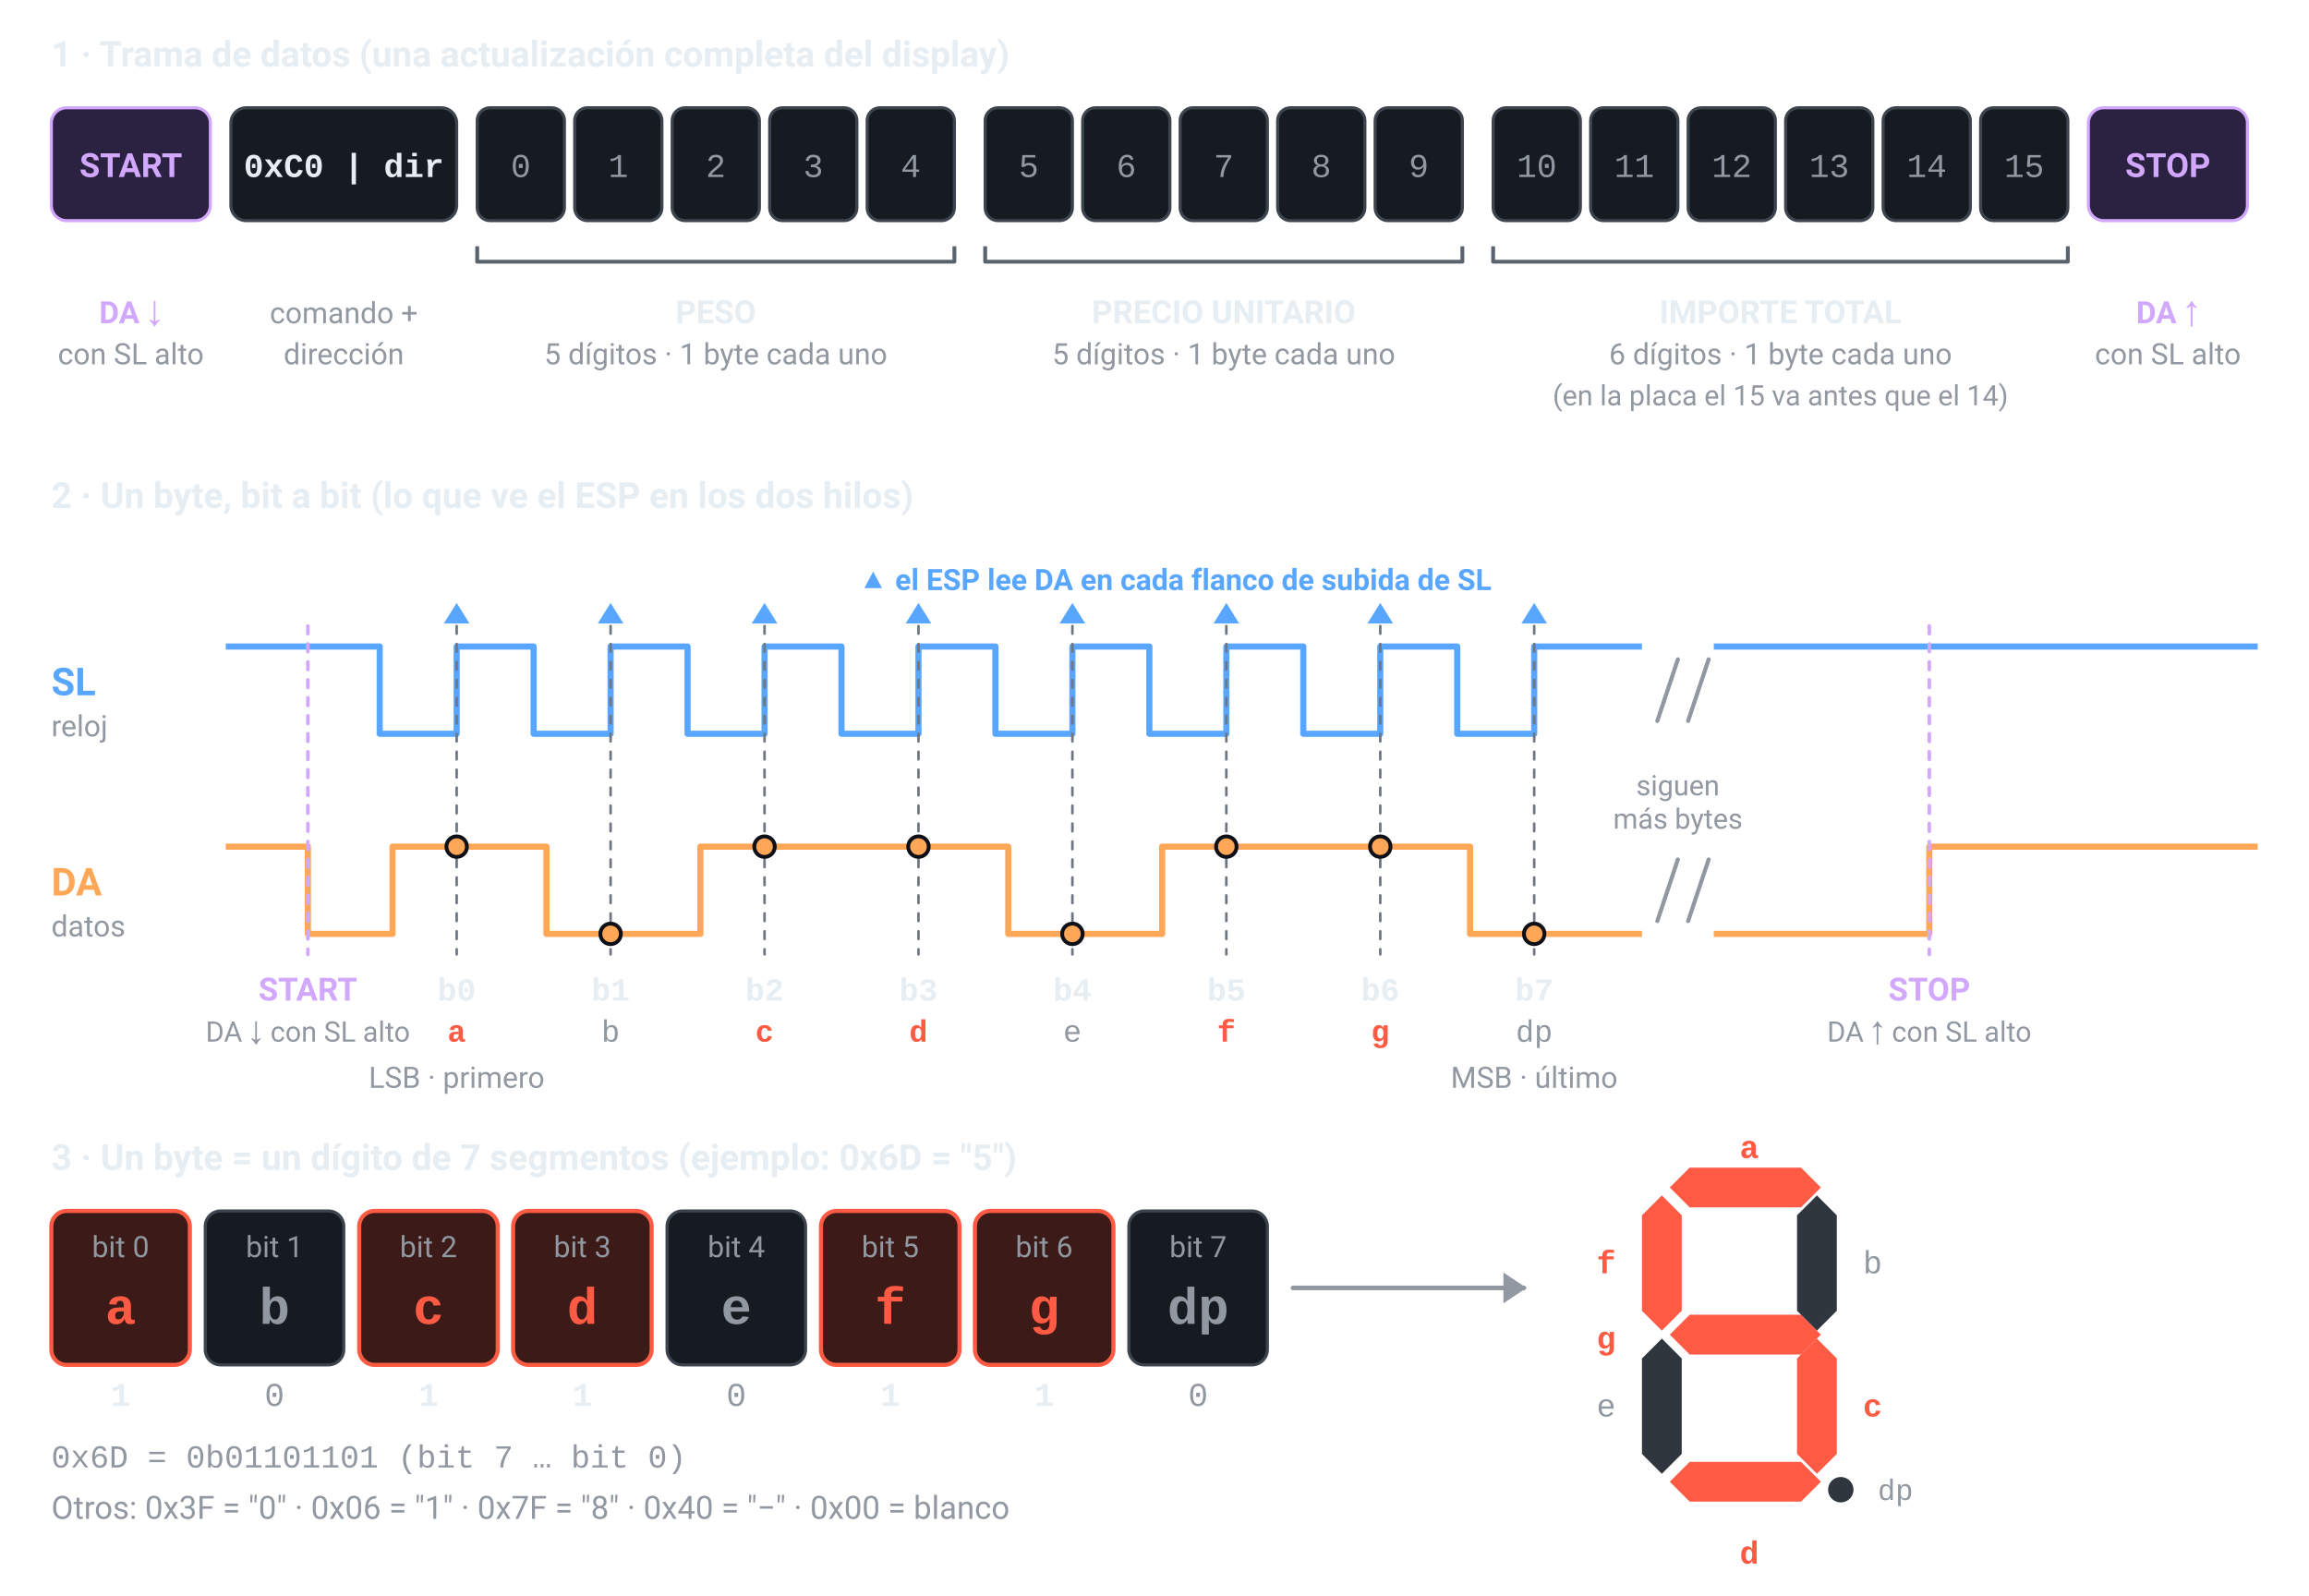
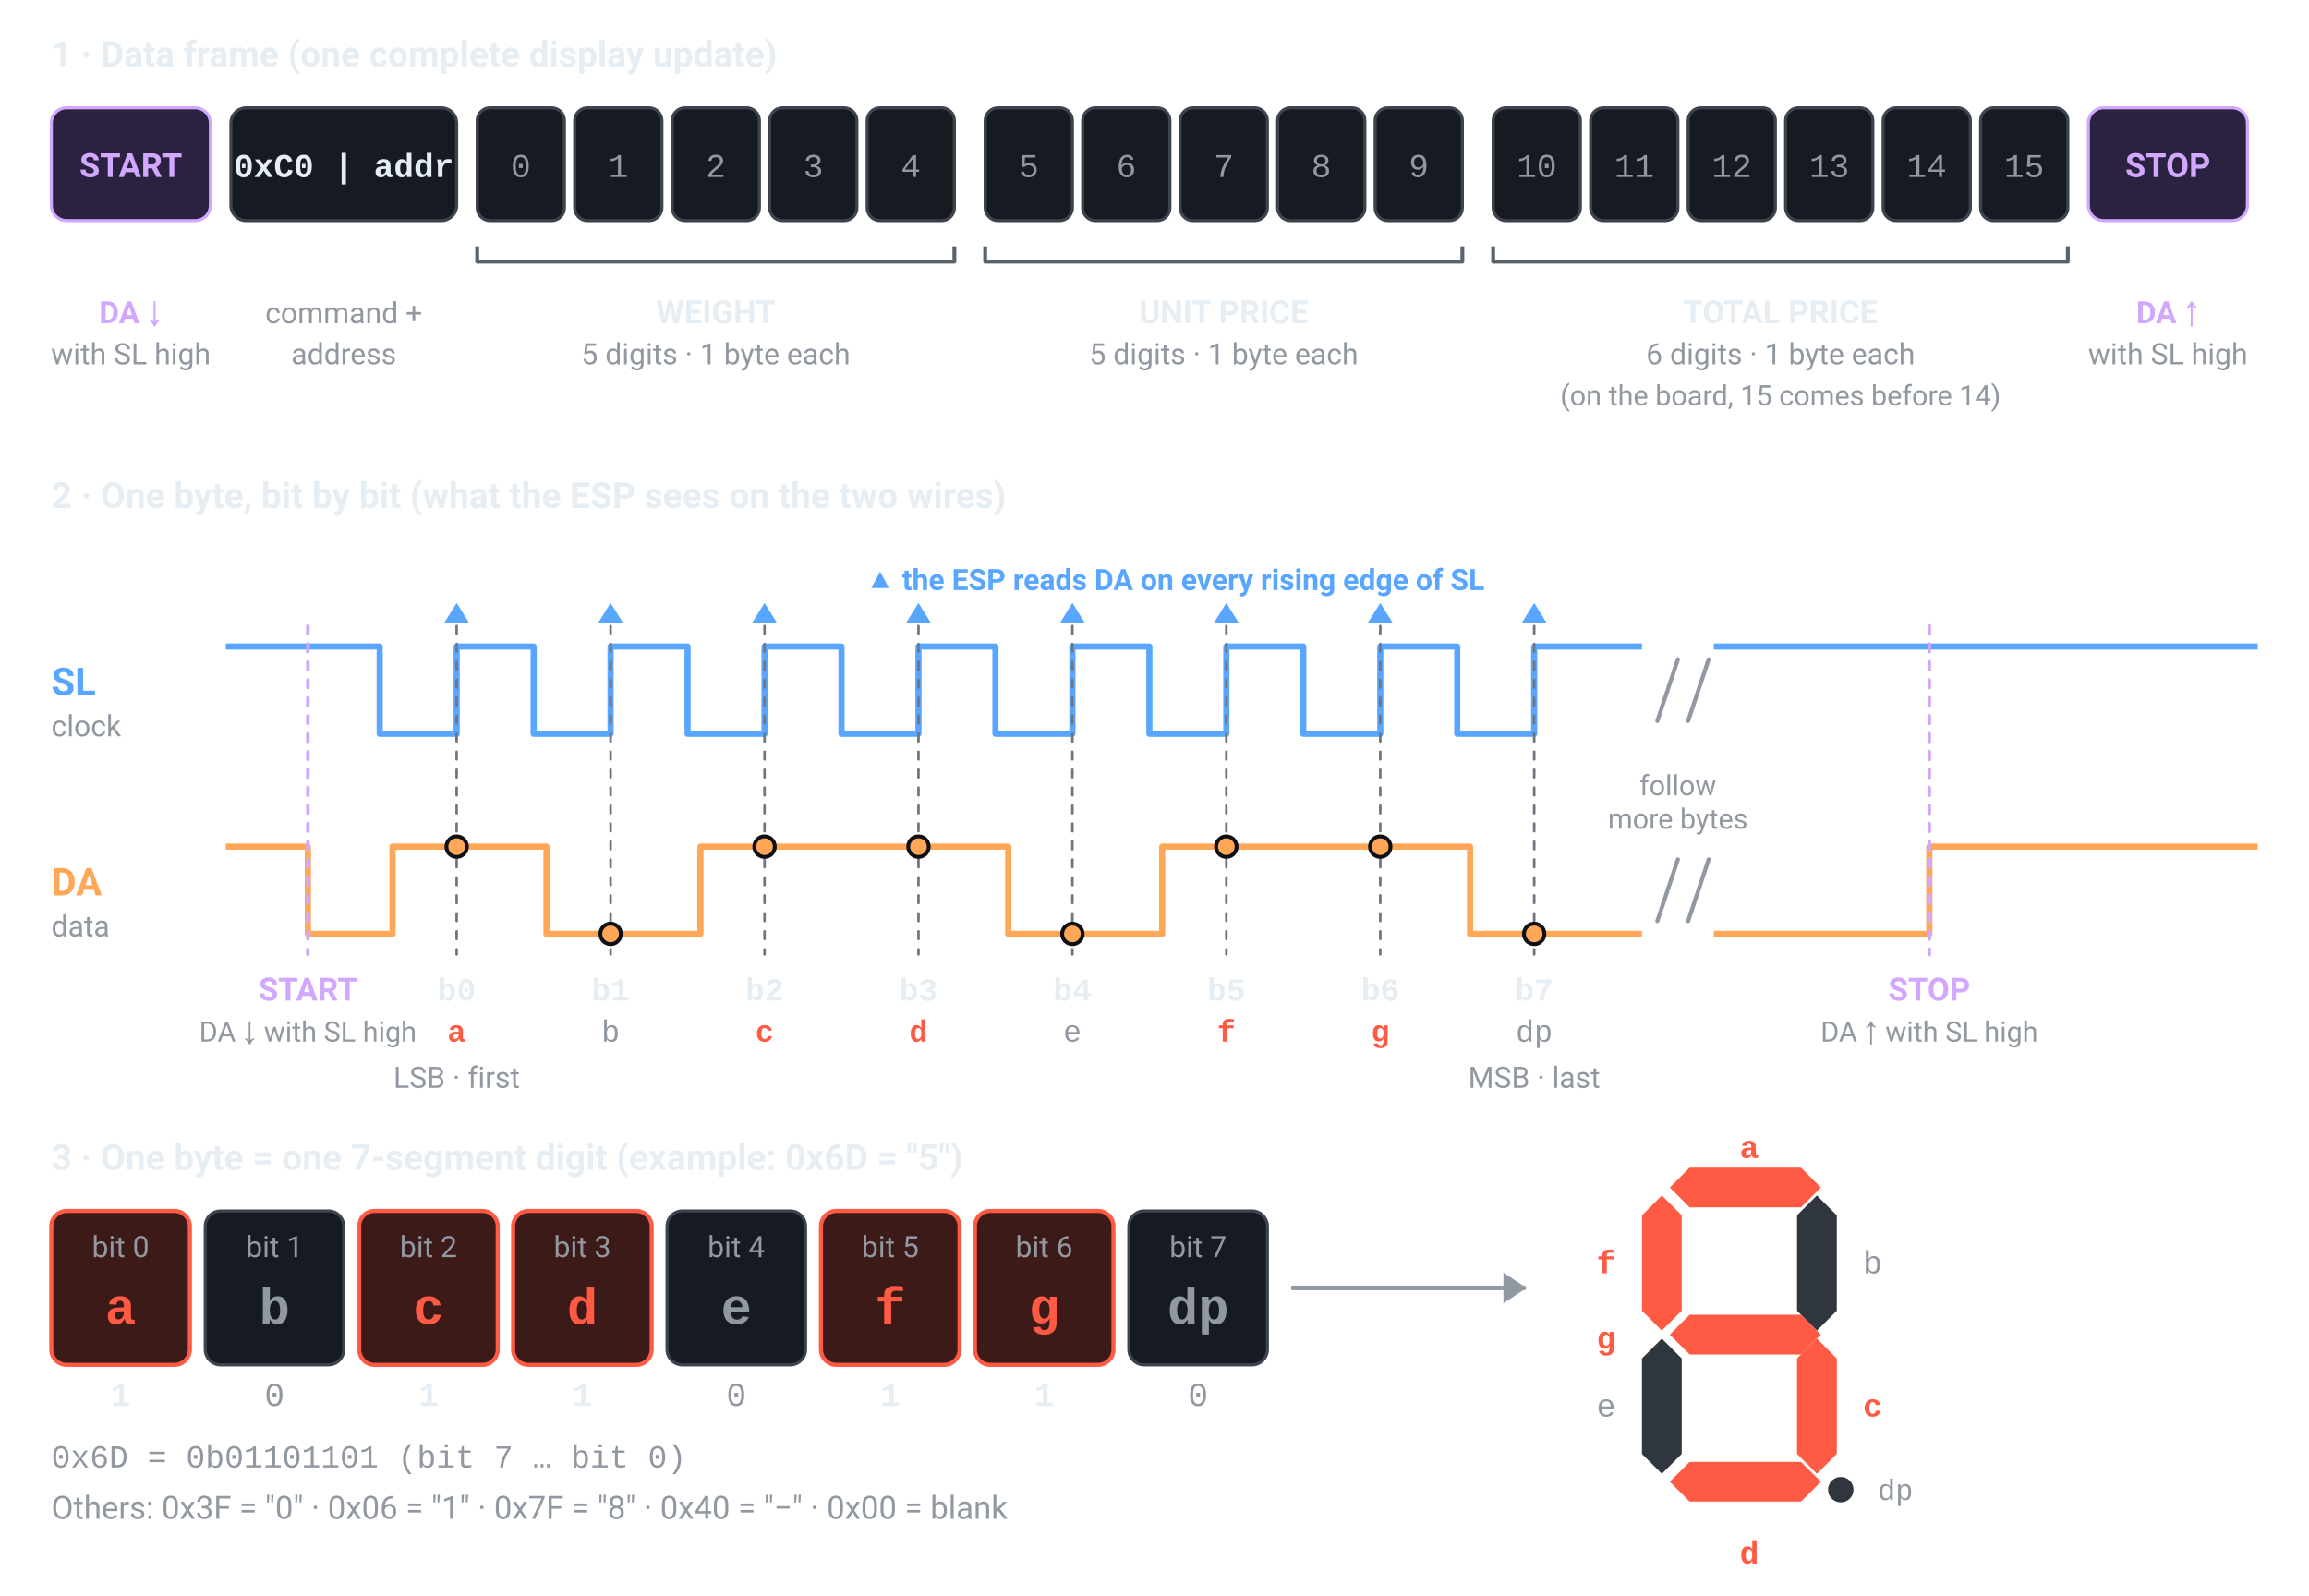
- <svg xmlns="http://www.w3.org/2000/svg" viewBox="0 0 900 622" width="900" height="622" role="img" aria-label="Trama del bus SL/DA del display: START, comando 0xC0, 16 bytes (uno por digito) y STOP; cada byte se lee bit a bit en los flancos de subida de SL y sus bits son los segmentos a a g y el punto.">
-   <text x="20" y="26" font-family="-apple-system, 'Segoe UI', Roboto, Helvetica, Arial, sans-serif" font-size="14" font-weight="700" fill="#e6edf3" text-anchor="start">1 · Trama de datos (una actualización completa del display)</text>
+ <svg xmlns="http://www.w3.org/2000/svg" viewBox="0 0 900 622" width="900" height="622" role="img" aria-label="Frame on the display SL/DA bus: START, command 0xC0, 16 bytes (one per digit) and STOP; each byte is read bit by bit on the rising edges of SL, and its bits are segments a to g and the decimal point.">
+   <text x="20" y="26" font-family="-apple-system, 'Segoe UI', Roboto, Helvetica, Arial, sans-serif" font-size="14" font-weight="700" fill="#e6edf3" text-anchor="start">1 · Data frame (one complete display update)</text>
  <rect x="20" y="42" width="62" height="44" rx="6" fill="#2b2140" stroke="#d2a8ff" stroke-width="1.2" />
  <text x="51" y="69" font-family="-apple-system, 'Segoe UI', Roboto, Helvetica, Arial, sans-serif" font-size="13" font-weight="700" fill="#d2a8ff" text-anchor="middle">START</text>
  <rect x="90" y="42" width="88" height="44" rx="6" fill="#161b22" stroke="#3d444d" stroke-width="1.2" />
-   <text x="134" y="69" font-family="ui-monospace, SFMono-Regular, Menlo, Consolas, 'Liberation Mono', monospace" font-size="13" font-weight="600" fill="#e6edf3" text-anchor="middle">0xC0 | dir</text>
+   <text x="134" y="69" font-family="ui-monospace, SFMono-Regular, Menlo, Consolas, 'Liberation Mono', monospace" font-size="13" font-weight="600" fill="#e6edf3" text-anchor="middle">0xC0 | addr</text>
  <rect x="186" y="42" width="34" height="44" rx="5" fill="#161b22" stroke="#3d444d" stroke-width="1.2" />
  <text x="203.0" y="69" font-family="ui-monospace, SFMono-Regular, Menlo, Consolas, 'Liberation Mono', monospace" font-size="13" font-weight="400" fill="#9198a1" text-anchor="middle">0</text>
  <rect x="224" y="42" width="34" height="44" rx="5" fill="#161b22" stroke="#3d444d" stroke-width="1.2" />
  <text x="241.0" y="69" font-family="ui-monospace, SFMono-Regular, Menlo, Consolas, 'Liberation Mono', monospace" font-size="13" font-weight="400" fill="#9198a1" text-anchor="middle">1</text>
  <rect x="262" y="42" width="34" height="44" rx="5" fill="#161b22" stroke="#3d444d" stroke-width="1.2" />
  <text x="279.0" y="69" font-family="ui-monospace, SFMono-Regular, Menlo, Consolas, 'Liberation Mono', monospace" font-size="13" font-weight="400" fill="#9198a1" text-anchor="middle">2</text>
  <rect x="300" y="42" width="34" height="44" rx="5" fill="#161b22" stroke="#3d444d" stroke-width="1.2" />
  <text x="317.0" y="69" font-family="ui-monospace, SFMono-Regular, Menlo, Consolas, 'Liberation Mono', monospace" font-size="13" font-weight="400" fill="#9198a1" text-anchor="middle">3</text>
  <rect x="338" y="42" width="34" height="44" rx="5" fill="#161b22" stroke="#3d444d" stroke-width="1.2" />
  <text x="355.0" y="69" font-family="ui-monospace, SFMono-Regular, Menlo, Consolas, 'Liberation Mono', monospace" font-size="13" font-weight="400" fill="#9198a1" text-anchor="middle">4</text>
  <rect x="384" y="42" width="34" height="44" rx="5" fill="#161b22" stroke="#3d444d" stroke-width="1.2" />
  <text x="401.0" y="69" font-family="ui-monospace, SFMono-Regular, Menlo, Consolas, 'Liberation Mono', monospace" font-size="13" font-weight="400" fill="#9198a1" text-anchor="middle">5</text>
  <rect x="422" y="42" width="34" height="44" rx="5" fill="#161b22" stroke="#3d444d" stroke-width="1.2" />
  <text x="439.0" y="69" font-family="ui-monospace, SFMono-Regular, Menlo, Consolas, 'Liberation Mono', monospace" font-size="13" font-weight="400" fill="#9198a1" text-anchor="middle">6</text>
  <rect x="460" y="42" width="34" height="44" rx="5" fill="#161b22" stroke="#3d444d" stroke-width="1.2" />
  <text x="477.0" y="69" font-family="ui-monospace, SFMono-Regular, Menlo, Consolas, 'Liberation Mono', monospace" font-size="13" font-weight="400" fill="#9198a1" text-anchor="middle">7</text>
  <rect x="498" y="42" width="34" height="44" rx="5" fill="#161b22" stroke="#3d444d" stroke-width="1.2" />
  <text x="515.0" y="69" font-family="ui-monospace, SFMono-Regular, Menlo, Consolas, 'Liberation Mono', monospace" font-size="13" font-weight="400" fill="#9198a1" text-anchor="middle">8</text>
  <rect x="536" y="42" width="34" height="44" rx="5" fill="#161b22" stroke="#3d444d" stroke-width="1.2" />
  <text x="553.0" y="69" font-family="ui-monospace, SFMono-Regular, Menlo, Consolas, 'Liberation Mono', monospace" font-size="13" font-weight="400" fill="#9198a1" text-anchor="middle">9</text>
  <rect x="582" y="42" width="34" height="44" rx="5" fill="#161b22" stroke="#3d444d" stroke-width="1.2" />
  <text x="599.0" y="69" font-family="ui-monospace, SFMono-Regular, Menlo, Consolas, 'Liberation Mono', monospace" font-size="13" font-weight="400" fill="#9198a1" text-anchor="middle">10</text>
  <rect x="620" y="42" width="34" height="44" rx="5" fill="#161b22" stroke="#3d444d" stroke-width="1.2" />
  <text x="637.0" y="69" font-family="ui-monospace, SFMono-Regular, Menlo, Consolas, 'Liberation Mono', monospace" font-size="13" font-weight="400" fill="#9198a1" text-anchor="middle">11</text>
  <rect x="658" y="42" width="34" height="44" rx="5" fill="#161b22" stroke="#3d444d" stroke-width="1.2" />
  <text x="675.0" y="69" font-family="ui-monospace, SFMono-Regular, Menlo, Consolas, 'Liberation Mono', monospace" font-size="13" font-weight="400" fill="#9198a1" text-anchor="middle">12</text>
  <rect x="696" y="42" width="34" height="44" rx="5" fill="#161b22" stroke="#3d444d" stroke-width="1.2" />
  <text x="713.0" y="69" font-family="ui-monospace, SFMono-Regular, Menlo, Consolas, 'Liberation Mono', monospace" font-size="13" font-weight="400" fill="#9198a1" text-anchor="middle">13</text>
  <rect x="734" y="42" width="34" height="44" rx="5" fill="#161b22" stroke="#3d444d" stroke-width="1.2" />
  <text x="751.0" y="69" font-family="ui-monospace, SFMono-Regular, Menlo, Consolas, 'Liberation Mono', monospace" font-size="13" font-weight="400" fill="#9198a1" text-anchor="middle">14</text>
  <rect x="772" y="42" width="34" height="44" rx="5" fill="#161b22" stroke="#3d444d" stroke-width="1.2" />
  <text x="789.0" y="69" font-family="ui-monospace, SFMono-Regular, Menlo, Consolas, 'Liberation Mono', monospace" font-size="13" font-weight="400" fill="#9198a1" text-anchor="middle">15</text>
  <rect x="814" y="42" width="62" height="44" rx="6" fill="#2b2140" stroke="#d2a8ff" stroke-width="1.2" />
  <text x="845" y="69" font-family="-apple-system, 'Segoe UI', Roboto, Helvetica, Arial, sans-serif" font-size="13" font-weight="700" fill="#d2a8ff" text-anchor="middle">STOP</text>
  <path d="M186 96 v6 H372 v-6" fill="none" stroke="#59636e" stroke-width="1.5" stroke-linejoin="round" />
-   <text x="279.0" y="126" font-family="-apple-system, 'Segoe UI', Roboto, Helvetica, Arial, sans-serif" font-size="12.5" font-weight="700" fill="#e6edf3" text-anchor="middle">PESO</text>
-   <text x="279.0" y="142" font-family="-apple-system, 'Segoe UI', Roboto, Helvetica, Arial, sans-serif" font-size="11.5" font-weight="400" fill="#9198a1" text-anchor="middle">5 dígitos · 1 byte cada uno</text>
+   <text x="279.0" y="126" font-family="-apple-system, 'Segoe UI', Roboto, Helvetica, Arial, sans-serif" font-size="12.5" font-weight="700" fill="#e6edf3" text-anchor="middle">WEIGHT</text>
+   <text x="279.0" y="142" font-family="-apple-system, 'Segoe UI', Roboto, Helvetica, Arial, sans-serif" font-size="11.5" font-weight="400" fill="#9198a1" text-anchor="middle">5 digits · 1 byte each</text>
  <path d="M384 96 v6 H570 v-6" fill="none" stroke="#59636e" stroke-width="1.5" stroke-linejoin="round" />
-   <text x="477.0" y="126" font-family="-apple-system, 'Segoe UI', Roboto, Helvetica, Arial, sans-serif" font-size="12.5" font-weight="700" fill="#e6edf3" text-anchor="middle">PRECIO UNITARIO</text>
-   <text x="477.0" y="142" font-family="-apple-system, 'Segoe UI', Roboto, Helvetica, Arial, sans-serif" font-size="11.5" font-weight="400" fill="#9198a1" text-anchor="middle">5 dígitos · 1 byte cada uno</text>
+   <text x="477.0" y="126" font-family="-apple-system, 'Segoe UI', Roboto, Helvetica, Arial, sans-serif" font-size="12.5" font-weight="700" fill="#e6edf3" text-anchor="middle">UNIT PRICE</text>
+   <text x="477.0" y="142" font-family="-apple-system, 'Segoe UI', Roboto, Helvetica, Arial, sans-serif" font-size="11.5" font-weight="400" fill="#9198a1" text-anchor="middle">5 digits · 1 byte each</text>
  <path d="M582 96 v6 H806 v-6" fill="none" stroke="#59636e" stroke-width="1.5" stroke-linejoin="round" />
-   <text x="694.0" y="126" font-family="-apple-system, 'Segoe UI', Roboto, Helvetica, Arial, sans-serif" font-size="12.5" font-weight="700" fill="#e6edf3" text-anchor="middle">IMPORTE TOTAL</text>
-   <text x="694.0" y="142" font-family="-apple-system, 'Segoe UI', Roboto, Helvetica, Arial, sans-serif" font-size="11.5" font-weight="400" fill="#9198a1" text-anchor="middle">6 dígitos · 1 byte cada uno</text>
-   <text x="694.0" y="158" font-family="-apple-system, 'Segoe UI', Roboto, Helvetica, Arial, sans-serif" font-size="11" font-weight="400" fill="#9198a1" text-anchor="middle">(en la placa el 15 va antes que el 14)</text>
+   <text x="694.0" y="126" font-family="-apple-system, 'Segoe UI', Roboto, Helvetica, Arial, sans-serif" font-size="12.5" font-weight="700" fill="#e6edf3" text-anchor="middle">TOTAL PRICE</text>
+   <text x="694.0" y="142" font-family="-apple-system, 'Segoe UI', Roboto, Helvetica, Arial, sans-serif" font-size="11.5" font-weight="400" fill="#9198a1" text-anchor="middle">6 digits · 1 byte each</text>
+   <text x="694.0" y="158" font-family="-apple-system, 'Segoe UI', Roboto, Helvetica, Arial, sans-serif" font-size="11" font-weight="400" fill="#9198a1" text-anchor="middle">(on the board, 15 comes before 14)</text>
  <text x="51" y="126" font-family="-apple-system, 'Segoe UI', Roboto, Helvetica, Arial, sans-serif" font-size="12" font-weight="700" fill="#d2a8ff" text-anchor="middle">DA ↓</text>
-   <text x="51" y="142" font-family="-apple-system, 'Segoe UI', Roboto, Helvetica, Arial, sans-serif" font-size="11.5" font-weight="400" fill="#9198a1" text-anchor="middle">con SL alto</text>
-   <text x="134" y="126" font-family="-apple-system, 'Segoe UI', Roboto, Helvetica, Arial, sans-serif" font-size="11.5" font-weight="400" fill="#9198a1" text-anchor="middle">comando +</text>
-   <text x="134" y="142" font-family="-apple-system, 'Segoe UI', Roboto, Helvetica, Arial, sans-serif" font-size="11.5" font-weight="400" fill="#9198a1" text-anchor="middle">dirección</text>
+   <text x="51" y="142" font-family="-apple-system, 'Segoe UI', Roboto, Helvetica, Arial, sans-serif" font-size="11.5" font-weight="400" fill="#9198a1" text-anchor="middle">with SL high</text>
+   <text x="134" y="126" font-family="-apple-system, 'Segoe UI', Roboto, Helvetica, Arial, sans-serif" font-size="11.5" font-weight="400" fill="#9198a1" text-anchor="middle">command +</text>
+   <text x="134" y="142" font-family="-apple-system, 'Segoe UI', Roboto, Helvetica, Arial, sans-serif" font-size="11.5" font-weight="400" fill="#9198a1" text-anchor="middle">address</text>
  <text x="845" y="126" font-family="-apple-system, 'Segoe UI', Roboto, Helvetica, Arial, sans-serif" font-size="12" font-weight="700" fill="#d2a8ff" text-anchor="middle">DA ↑</text>
-   <text x="845" y="142" font-family="-apple-system, 'Segoe UI', Roboto, Helvetica, Arial, sans-serif" font-size="11.5" font-weight="400" fill="#9198a1" text-anchor="middle">con SL alto</text>
-   <text x="20" y="198" font-family="-apple-system, 'Segoe UI', Roboto, Helvetica, Arial, sans-serif" font-size="14" font-weight="700" fill="#e6edf3" text-anchor="start">2 · Un byte, bit a bit (lo que ve el ESP en los dos hilos)</text>
+   <text x="845" y="142" font-family="-apple-system, 'Segoe UI', Roboto, Helvetica, Arial, sans-serif" font-size="11.5" font-weight="400" fill="#9198a1" text-anchor="middle">with SL high</text>
+   <text x="20" y="198" font-family="-apple-system, 'Segoe UI', Roboto, Helvetica, Arial, sans-serif" font-size="14" font-weight="700" fill="#e6edf3" text-anchor="start">2 · One byte, bit by bit (what the ESP sees on the two wires)</text>
  <text x="20" y="271.0" font-family="-apple-system, 'Segoe UI', Roboto, Helvetica, Arial, sans-serif" font-size="15" font-weight="700" fill="#58a6ff" text-anchor="start">SL</text>
-   <text x="20" y="287.0" font-family="-apple-system, 'Segoe UI', Roboto, Helvetica, Arial, sans-serif" font-size="11.5" font-weight="400" fill="#9198a1" text-anchor="start">reloj</text>
+   <text x="20" y="287.0" font-family="-apple-system, 'Segoe UI', Roboto, Helvetica, Arial, sans-serif" font-size="11.5" font-weight="400" fill="#9198a1" text-anchor="start">clock</text>
  <text x="20" y="349.0" font-family="-apple-system, 'Segoe UI', Roboto, Helvetica, Arial, sans-serif" font-size="15" font-weight="700" fill="#ffa657" text-anchor="start">DA</text>
-   <text x="20" y="365.0" font-family="-apple-system, 'Segoe UI', Roboto, Helvetica, Arial, sans-serif" font-size="11.5" font-weight="400" fill="#9198a1" text-anchor="start">datos</text>
+   <text x="20" y="365.0" font-family="-apple-system, 'Segoe UI', Roboto, Helvetica, Arial, sans-serif" font-size="11.5" font-weight="400" fill="#9198a1" text-anchor="start">data</text>
  <path d="M88 252 H148 V286 H178 V252 H208 V286 H238 V252 H268 V286 H298 V252 H328 V286 H358 V252 H388 V286 H418 V252 H448 V286 H478 V252 H508 V286 H538 V252 H568 V286 H598 V252 H640" fill="none" stroke="#58a6ff" stroke-width="2.4" stroke-linejoin="round" />
  <path d="M668 252 H880" fill="none" stroke="#58a6ff" stroke-width="2.4" />
  <path d="M88 330 H120 V364 H153 V330 H213 V364 H273 V330 H333 V330 H393 V364 H453 V330 H513 V330 H573 V364 H640" fill="none" stroke="#ffa657" stroke-width="2.4" stroke-linejoin="round" />
  <path d="M668 364 H752 V330 H880" fill="none" stroke="#ffa657" stroke-width="2.4" stroke-linejoin="round" />
  <line x1="646" y1="281.0" x2="654" y2="257.0" stroke="#9198a1" stroke-width="1.6" stroke-linecap="round" />
  <line x1="658" y1="281.0" x2="666" y2="257.0" stroke="#9198a1" stroke-width="1.6" stroke-linecap="round" />
  <line x1="646" y1="359.0" x2="654" y2="335.0" stroke="#9198a1" stroke-width="1.6" stroke-linecap="round" />
  <line x1="658" y1="359.0" x2="666" y2="335.0" stroke="#9198a1" stroke-width="1.6" stroke-linecap="round" />
-   <text x="654.0" y="310" font-family="-apple-system, 'Segoe UI', Roboto, Helvetica, Arial, sans-serif" font-size="11" font-weight="400" fill="#9198a1" text-anchor="middle">siguen</text>
-   <text x="654.0" y="323" font-family="-apple-system, 'Segoe UI', Roboto, Helvetica, Arial, sans-serif" font-size="11" font-weight="400" fill="#9198a1" text-anchor="middle">más bytes</text>
+   <text x="654.0" y="310" font-family="-apple-system, 'Segoe UI', Roboto, Helvetica, Arial, sans-serif" font-size="11" font-weight="400" fill="#9198a1" text-anchor="middle">follow</text>
+   <text x="654.0" y="323" font-family="-apple-system, 'Segoe UI', Roboto, Helvetica, Arial, sans-serif" font-size="11" font-weight="400" fill="#9198a1" text-anchor="middle">more bytes</text>
  <line x1="178" y1="244" x2="178" y2="372" stroke="#6e7681" stroke-width="1" stroke-linecap="round" stroke-dasharray="3 4" />
  <path d="M173 243 L183 243 L178 235 Z" fill="#58a6ff" />
  <circle cx="178" cy="330" r="4" fill="#ffa657" stroke="#0d1117" stroke-width="1.5" />
  <text x="178" y="390" font-family="ui-monospace, SFMono-Regular, Menlo, Consolas, 'Liberation Mono', monospace" font-size="12.5" font-weight="700" fill="#e6edf3" text-anchor="middle">b0</text>
  <text x="178" y="406" font-family="ui-monospace, SFMono-Regular, Menlo, Consolas, 'Liberation Mono', monospace" font-size="12" font-weight="700" fill="#ff5a44" text-anchor="middle">a</text>
  <line x1="238" y1="244" x2="238" y2="372" stroke="#6e7681" stroke-width="1" stroke-linecap="round" stroke-dasharray="3 4" />
  <path d="M233 243 L243 243 L238 235 Z" fill="#58a6ff" />
  <circle cx="238" cy="364" r="4" fill="#ffa657" stroke="#0d1117" stroke-width="1.5" />
  <text x="238" y="390" font-family="ui-monospace, SFMono-Regular, Menlo, Consolas, 'Liberation Mono', monospace" font-size="12.5" font-weight="700" fill="#e6edf3" text-anchor="middle">b1</text>
  <text x="238" y="406" font-family="ui-monospace, SFMono-Regular, Menlo, Consolas, 'Liberation Mono', monospace" font-size="12" font-weight="400" fill="#9198a1" text-anchor="middle">b</text>
  <line x1="298" y1="244" x2="298" y2="372" stroke="#6e7681" stroke-width="1" stroke-linecap="round" stroke-dasharray="3 4" />
  <path d="M293 243 L303 243 L298 235 Z" fill="#58a6ff" />
  <circle cx="298" cy="330" r="4" fill="#ffa657" stroke="#0d1117" stroke-width="1.5" />
  <text x="298" y="390" font-family="ui-monospace, SFMono-Regular, Menlo, Consolas, 'Liberation Mono', monospace" font-size="12.5" font-weight="700" fill="#e6edf3" text-anchor="middle">b2</text>
  <text x="298" y="406" font-family="ui-monospace, SFMono-Regular, Menlo, Consolas, 'Liberation Mono', monospace" font-size="12" font-weight="700" fill="#ff5a44" text-anchor="middle">c</text>
  <line x1="358" y1="244" x2="358" y2="372" stroke="#6e7681" stroke-width="1" stroke-linecap="round" stroke-dasharray="3 4" />
  <path d="M353 243 L363 243 L358 235 Z" fill="#58a6ff" />
  <circle cx="358" cy="330" r="4" fill="#ffa657" stroke="#0d1117" stroke-width="1.5" />
  <text x="358" y="390" font-family="ui-monospace, SFMono-Regular, Menlo, Consolas, 'Liberation Mono', monospace" font-size="12.5" font-weight="700" fill="#e6edf3" text-anchor="middle">b3</text>
  <text x="358" y="406" font-family="ui-monospace, SFMono-Regular, Menlo, Consolas, 'Liberation Mono', monospace" font-size="12" font-weight="700" fill="#ff5a44" text-anchor="middle">d</text>
  <line x1="418" y1="244" x2="418" y2="372" stroke="#6e7681" stroke-width="1" stroke-linecap="round" stroke-dasharray="3 4" />
  <path d="M413 243 L423 243 L418 235 Z" fill="#58a6ff" />
  <circle cx="418" cy="364" r="4" fill="#ffa657" stroke="#0d1117" stroke-width="1.5" />
  <text x="418" y="390" font-family="ui-monospace, SFMono-Regular, Menlo, Consolas, 'Liberation Mono', monospace" font-size="12.5" font-weight="700" fill="#e6edf3" text-anchor="middle">b4</text>
  <text x="418" y="406" font-family="ui-monospace, SFMono-Regular, Menlo, Consolas, 'Liberation Mono', monospace" font-size="12" font-weight="400" fill="#9198a1" text-anchor="middle">e</text>
  <line x1="478" y1="244" x2="478" y2="372" stroke="#6e7681" stroke-width="1" stroke-linecap="round" stroke-dasharray="3 4" />
  <path d="M473 243 L483 243 L478 235 Z" fill="#58a6ff" />
  <circle cx="478" cy="330" r="4" fill="#ffa657" stroke="#0d1117" stroke-width="1.5" />
  <text x="478" y="390" font-family="ui-monospace, SFMono-Regular, Menlo, Consolas, 'Liberation Mono', monospace" font-size="12.5" font-weight="700" fill="#e6edf3" text-anchor="middle">b5</text>
  <text x="478" y="406" font-family="ui-monospace, SFMono-Regular, Menlo, Consolas, 'Liberation Mono', monospace" font-size="12" font-weight="700" fill="#ff5a44" text-anchor="middle">f</text>
  <line x1="538" y1="244" x2="538" y2="372" stroke="#6e7681" stroke-width="1" stroke-linecap="round" stroke-dasharray="3 4" />
  <path d="M533 243 L543 243 L538 235 Z" fill="#58a6ff" />
  <circle cx="538" cy="330" r="4" fill="#ffa657" stroke="#0d1117" stroke-width="1.5" />
  <text x="538" y="390" font-family="ui-monospace, SFMono-Regular, Menlo, Consolas, 'Liberation Mono', monospace" font-size="12.5" font-weight="700" fill="#e6edf3" text-anchor="middle">b6</text>
  <text x="538" y="406" font-family="ui-monospace, SFMono-Regular, Menlo, Consolas, 'Liberation Mono', monospace" font-size="12" font-weight="700" fill="#ff5a44" text-anchor="middle">g</text>
  <line x1="598" y1="244" x2="598" y2="372" stroke="#6e7681" stroke-width="1" stroke-linecap="round" stroke-dasharray="3 4" />
  <path d="M593 243 L603 243 L598 235 Z" fill="#58a6ff" />
  <circle cx="598" cy="364" r="4" fill="#ffa657" stroke="#0d1117" stroke-width="1.5" />
  <text x="598" y="390" font-family="ui-monospace, SFMono-Regular, Menlo, Consolas, 'Liberation Mono', monospace" font-size="12.5" font-weight="700" fill="#e6edf3" text-anchor="middle">b7</text>
  <text x="598" y="406" font-family="ui-monospace, SFMono-Regular, Menlo, Consolas, 'Liberation Mono', monospace" font-size="12" font-weight="400" fill="#9198a1" text-anchor="middle">dp</text>
-   <text x="178" y="424" font-family="-apple-system, 'Segoe UI', Roboto, Helvetica, Arial, sans-serif" font-size="11.5" font-weight="400" fill="#9198a1" text-anchor="middle">LSB · primero</text>
-   <text x="598" y="424" font-family="-apple-system, 'Segoe UI', Roboto, Helvetica, Arial, sans-serif" font-size="11.5" font-weight="400" fill="#9198a1" text-anchor="middle">MSB · último</text>
-   <text x="458" y="230" font-family="-apple-system, 'Segoe UI', Roboto, Helvetica, Arial, sans-serif" font-size="11.5" font-weight="600" fill="#58a6ff" text-anchor="middle">▲ el ESP lee DA en cada flanco de subida de SL</text>
+   <text x="178" y="424" font-family="-apple-system, 'Segoe UI', Roboto, Helvetica, Arial, sans-serif" font-size="11.5" font-weight="400" fill="#9198a1" text-anchor="middle">LSB · first</text>
+   <text x="598" y="424" font-family="-apple-system, 'Segoe UI', Roboto, Helvetica, Arial, sans-serif" font-size="11.5" font-weight="400" fill="#9198a1" text-anchor="middle">MSB · last</text>
+   <text x="458" y="230" font-family="-apple-system, 'Segoe UI', Roboto, Helvetica, Arial, sans-serif" font-size="11.5" font-weight="600" fill="#58a6ff" text-anchor="middle">▲ the ESP reads DA on every rising edge of SL</text>
  <text x="120" y="390" font-family="-apple-system, 'Segoe UI', Roboto, Helvetica, Arial, sans-serif" font-size="12.5" font-weight="700" fill="#d2a8ff" text-anchor="middle">START</text>
  <text x="752" y="390" font-family="-apple-system, 'Segoe UI', Roboto, Helvetica, Arial, sans-serif" font-size="12.5" font-weight="700" fill="#d2a8ff" text-anchor="middle">STOP</text>
-   <text x="120" y="406" font-family="-apple-system, 'Segoe UI', Roboto, Helvetica, Arial, sans-serif" font-size="11" font-weight="400" fill="#9198a1" text-anchor="middle">DA ↓ con SL alto</text>
-   <text x="752" y="406" font-family="-apple-system, 'Segoe UI', Roboto, Helvetica, Arial, sans-serif" font-size="11" font-weight="400" fill="#9198a1" text-anchor="middle">DA ↑ con SL alto</text>
+   <text x="120" y="406" font-family="-apple-system, 'Segoe UI', Roboto, Helvetica, Arial, sans-serif" font-size="11" font-weight="400" fill="#9198a1" text-anchor="middle">DA ↓ with SL high</text>
+   <text x="752" y="406" font-family="-apple-system, 'Segoe UI', Roboto, Helvetica, Arial, sans-serif" font-size="11" font-weight="400" fill="#9198a1" text-anchor="middle">DA ↑ with SL high</text>
  <line x1="120" y1="244" x2="120" y2="372" stroke="#d2a8ff" stroke-width="1.4" stroke-linecap="round" stroke-dasharray="3 4" />
  <line x1="752" y1="244" x2="752" y2="372" stroke="#d2a8ff" stroke-width="1.4" stroke-linecap="round" stroke-dasharray="3 4" />
-   <text x="20" y="456" font-family="-apple-system, 'Segoe UI', Roboto, Helvetica, Arial, sans-serif" font-size="14" font-weight="700" fill="#e6edf3" text-anchor="start">3 · Un byte = un dígito de 7 segmentos  (ejemplo: 0x6D = "5")</text>
+   <text x="20" y="456" font-family="-apple-system, 'Segoe UI', Roboto, Helvetica, Arial, sans-serif" font-size="14" font-weight="700" fill="#e6edf3" text-anchor="start">3 · One byte = one 7-segment digit  (example: 0x6D = "5")</text>
  <rect x="20" y="472" width="54" height="60" rx="6" fill="#3b1a17" stroke="#ff5a44" stroke-width="1.6" />
  <text x="47.0" y="490" font-family="-apple-system, 'Segoe UI', Roboto, Helvetica, Arial, sans-serif" font-size="11.5" font-weight="400" fill="#9198a1" text-anchor="middle">bit 0</text>
  <text x="47.0" y="516" font-family="ui-monospace, SFMono-Regular, Menlo, Consolas, 'Liberation Mono', monospace" font-size="20" font-weight="700" fill="#ff5a44" text-anchor="middle">a</text>
  <text x="47.0" y="548" font-family="ui-monospace, SFMono-Regular, Menlo, Consolas, 'Liberation Mono', monospace" font-size="13" font-weight="700" fill="#e6edf3" text-anchor="middle">1</text>
  <rect x="80" y="472" width="54" height="60" rx="6" fill="#161b22" stroke="#3d444d" stroke-width="1.2" />
  <text x="107.0" y="490" font-family="-apple-system, 'Segoe UI', Roboto, Helvetica, Arial, sans-serif" font-size="11.5" font-weight="400" fill="#9198a1" text-anchor="middle">bit 1</text>
  <text x="107.0" y="516" font-family="ui-monospace, SFMono-Regular, Menlo, Consolas, 'Liberation Mono', monospace" font-size="20" font-weight="700" fill="#9198a1" text-anchor="middle">b</text>
  <text x="107.0" y="548" font-family="ui-monospace, SFMono-Regular, Menlo, Consolas, 'Liberation Mono', monospace" font-size="13" font-weight="400" fill="#9198a1" text-anchor="middle">0</text>
  <rect x="140" y="472" width="54" height="60" rx="6" fill="#3b1a17" stroke="#ff5a44" stroke-width="1.6" />
  <text x="167.0" y="490" font-family="-apple-system, 'Segoe UI', Roboto, Helvetica, Arial, sans-serif" font-size="11.5" font-weight="400" fill="#9198a1" text-anchor="middle">bit 2</text>
  <text x="167.0" y="516" font-family="ui-monospace, SFMono-Regular, Menlo, Consolas, 'Liberation Mono', monospace" font-size="20" font-weight="700" fill="#ff5a44" text-anchor="middle">c</text>
  <text x="167.0" y="548" font-family="ui-monospace, SFMono-Regular, Menlo, Consolas, 'Liberation Mono', monospace" font-size="13" font-weight="700" fill="#e6edf3" text-anchor="middle">1</text>
  <rect x="200" y="472" width="54" height="60" rx="6" fill="#3b1a17" stroke="#ff5a44" stroke-width="1.6" />
  <text x="227.0" y="490" font-family="-apple-system, 'Segoe UI', Roboto, Helvetica, Arial, sans-serif" font-size="11.5" font-weight="400" fill="#9198a1" text-anchor="middle">bit 3</text>
  <text x="227.0" y="516" font-family="ui-monospace, SFMono-Regular, Menlo, Consolas, 'Liberation Mono', monospace" font-size="20" font-weight="700" fill="#ff5a44" text-anchor="middle">d</text>
  <text x="227.0" y="548" font-family="ui-monospace, SFMono-Regular, Menlo, Consolas, 'Liberation Mono', monospace" font-size="13" font-weight="700" fill="#e6edf3" text-anchor="middle">1</text>
  <rect x="260" y="472" width="54" height="60" rx="6" fill="#161b22" stroke="#3d444d" stroke-width="1.2" />
  <text x="287.0" y="490" font-family="-apple-system, 'Segoe UI', Roboto, Helvetica, Arial, sans-serif" font-size="11.5" font-weight="400" fill="#9198a1" text-anchor="middle">bit 4</text>
  <text x="287.0" y="516" font-family="ui-monospace, SFMono-Regular, Menlo, Consolas, 'Liberation Mono', monospace" font-size="20" font-weight="700" fill="#9198a1" text-anchor="middle">e</text>
  <text x="287.0" y="548" font-family="ui-monospace, SFMono-Regular, Menlo, Consolas, 'Liberation Mono', monospace" font-size="13" font-weight="400" fill="#9198a1" text-anchor="middle">0</text>
  <rect x="320" y="472" width="54" height="60" rx="6" fill="#3b1a17" stroke="#ff5a44" stroke-width="1.6" />
  <text x="347.0" y="490" font-family="-apple-system, 'Segoe UI', Roboto, Helvetica, Arial, sans-serif" font-size="11.5" font-weight="400" fill="#9198a1" text-anchor="middle">bit 5</text>
  <text x="347.0" y="516" font-family="ui-monospace, SFMono-Regular, Menlo, Consolas, 'Liberation Mono', monospace" font-size="20" font-weight="700" fill="#ff5a44" text-anchor="middle">f</text>
  <text x="347.0" y="548" font-family="ui-monospace, SFMono-Regular, Menlo, Consolas, 'Liberation Mono', monospace" font-size="13" font-weight="700" fill="#e6edf3" text-anchor="middle">1</text>
  <rect x="380" y="472" width="54" height="60" rx="6" fill="#3b1a17" stroke="#ff5a44" stroke-width="1.6" />
  <text x="407.0" y="490" font-family="-apple-system, 'Segoe UI', Roboto, Helvetica, Arial, sans-serif" font-size="11.5" font-weight="400" fill="#9198a1" text-anchor="middle">bit 6</text>
  <text x="407.0" y="516" font-family="ui-monospace, SFMono-Regular, Menlo, Consolas, 'Liberation Mono', monospace" font-size="20" font-weight="700" fill="#ff5a44" text-anchor="middle">g</text>
  <text x="407.0" y="548" font-family="ui-monospace, SFMono-Regular, Menlo, Consolas, 'Liberation Mono', monospace" font-size="13" font-weight="700" fill="#e6edf3" text-anchor="middle">1</text>
  <rect x="440" y="472" width="54" height="60" rx="6" fill="#161b22" stroke="#3d444d" stroke-width="1.2" />
  <text x="467.0" y="490" font-family="-apple-system, 'Segoe UI', Roboto, Helvetica, Arial, sans-serif" font-size="11.5" font-weight="400" fill="#9198a1" text-anchor="middle">bit 7</text>
  <text x="467.0" y="516" font-family="ui-monospace, SFMono-Regular, Menlo, Consolas, 'Liberation Mono', monospace" font-size="20" font-weight="700" fill="#9198a1" text-anchor="middle">dp</text>
  <text x="467.0" y="548" font-family="ui-monospace, SFMono-Regular, Menlo, Consolas, 'Liberation Mono', monospace" font-size="13" font-weight="400" fill="#9198a1" text-anchor="middle">0</text>
  <text x="20" y="572" font-family="ui-monospace, SFMono-Regular, Menlo, Consolas, 'Liberation Mono', monospace" font-size="12.5" font-weight="400" fill="#9198a1" text-anchor="start">0x6D = 0b01101101   (bit 7 … bit 0)</text>
-   <text x="20" y="592" font-family="-apple-system, 'Segoe UI', Roboto, Helvetica, Arial, sans-serif" font-size="12.5" font-weight="400" fill="#9198a1" text-anchor="start">Otros: 0x3F = "0" · 0x06 = "1" · 0x7F = "8" · 0x40 = "−" · 0x00 = blanco</text>
+   <text x="20" y="592" font-family="-apple-system, 'Segoe UI', Roboto, Helvetica, Arial, sans-serif" font-size="12.5" font-weight="400" fill="#9198a1" text-anchor="start">Others: 0x3F = "0" · 0x06 = "1" · 0x7F = "8" · 0x40 = "−" · 0x00 = blank</text>
  <g transform="translate(640 452) scale(1.55)">
    <polygon points="7,7 12,2 40,2 45,7 40,12 12,12" fill="#ff5a44" />
    <polygon points="44,9 49,14 49,38 44,43 39,38 39,14" fill="#30363d" />
    <polygon points="44,45 49,50 49,74 44,79 39,74 39,50" fill="#ff5a44" />
    <polygon points="7,81 12,76 40,76 45,81 40,86 12,86" fill="#ff5a44" />
    <polygon points="5,45 10,50 10,74 5,79 0,74 0,50" fill="#30363d" />
    <polygon points="5,9 10,14 10,38 5,43 0,38 0,14" fill="#ff5a44" />
    <polygon points="7,44 12,39 40,39 45,44 40,49 12,49" fill="#ff5a44" />
    <circle cx="50" cy="83" r="3.2" fill="#30363d" />
  </g>
  <text x="681.85" y="451.35" font-family="ui-monospace, SFMono-Regular, Menlo, Consolas, 'Liberation Mono', monospace" font-size="12.5" font-weight="700" fill="#ff5a44" text-anchor="middle">a</text>
  <text x="729.9" y="496.3" font-family="ui-monospace, SFMono-Regular, Menlo, Consolas, 'Liberation Mono', monospace" font-size="12.5" font-weight="400" fill="#9198a1" text-anchor="middle">b</text>
  <text x="729.9" y="552.1" font-family="ui-monospace, SFMono-Regular, Menlo, Consolas, 'Liberation Mono', monospace" font-size="12.5" font-weight="700" fill="#ff5a44" text-anchor="middle">c</text>
  <text x="681.85" y="609.45" font-family="ui-monospace, SFMono-Regular, Menlo, Consolas, 'Liberation Mono', monospace" font-size="12.5" font-weight="700" fill="#ff5a44" text-anchor="middle">d</text>
  <text x="626.05" y="552.1" font-family="ui-monospace, SFMono-Regular, Menlo, Consolas, 'Liberation Mono', monospace" font-size="12.5" font-weight="400" fill="#9198a1" text-anchor="middle">e</text>
  <text x="626.05" y="496.3" font-family="ui-monospace, SFMono-Regular, Menlo, Consolas, 'Liberation Mono', monospace" font-size="12.5" font-weight="700" fill="#ff5a44" text-anchor="middle">f</text>
  <text x="626.05" y="525.75" font-family="ui-monospace, SFMono-Regular, Menlo, Consolas, 'Liberation Mono', monospace" font-size="12.5" font-weight="700" fill="#ff5a44" text-anchor="middle">g</text>
  <text x="731.9" y="584.65" font-family="ui-monospace, SFMono-Regular, Menlo, Consolas, 'Liberation Mono', monospace" font-size="11.5" font-weight="400" fill="#9198a1" text-anchor="start">dp</text>
  <line x1="504" y1="502" x2="594" y2="502" stroke="#9198a1" stroke-width="1.8" stroke-linecap="round" />
  <path d="M595 502 l-9 -6 v12 Z" fill="#9198a1" />
</svg>
